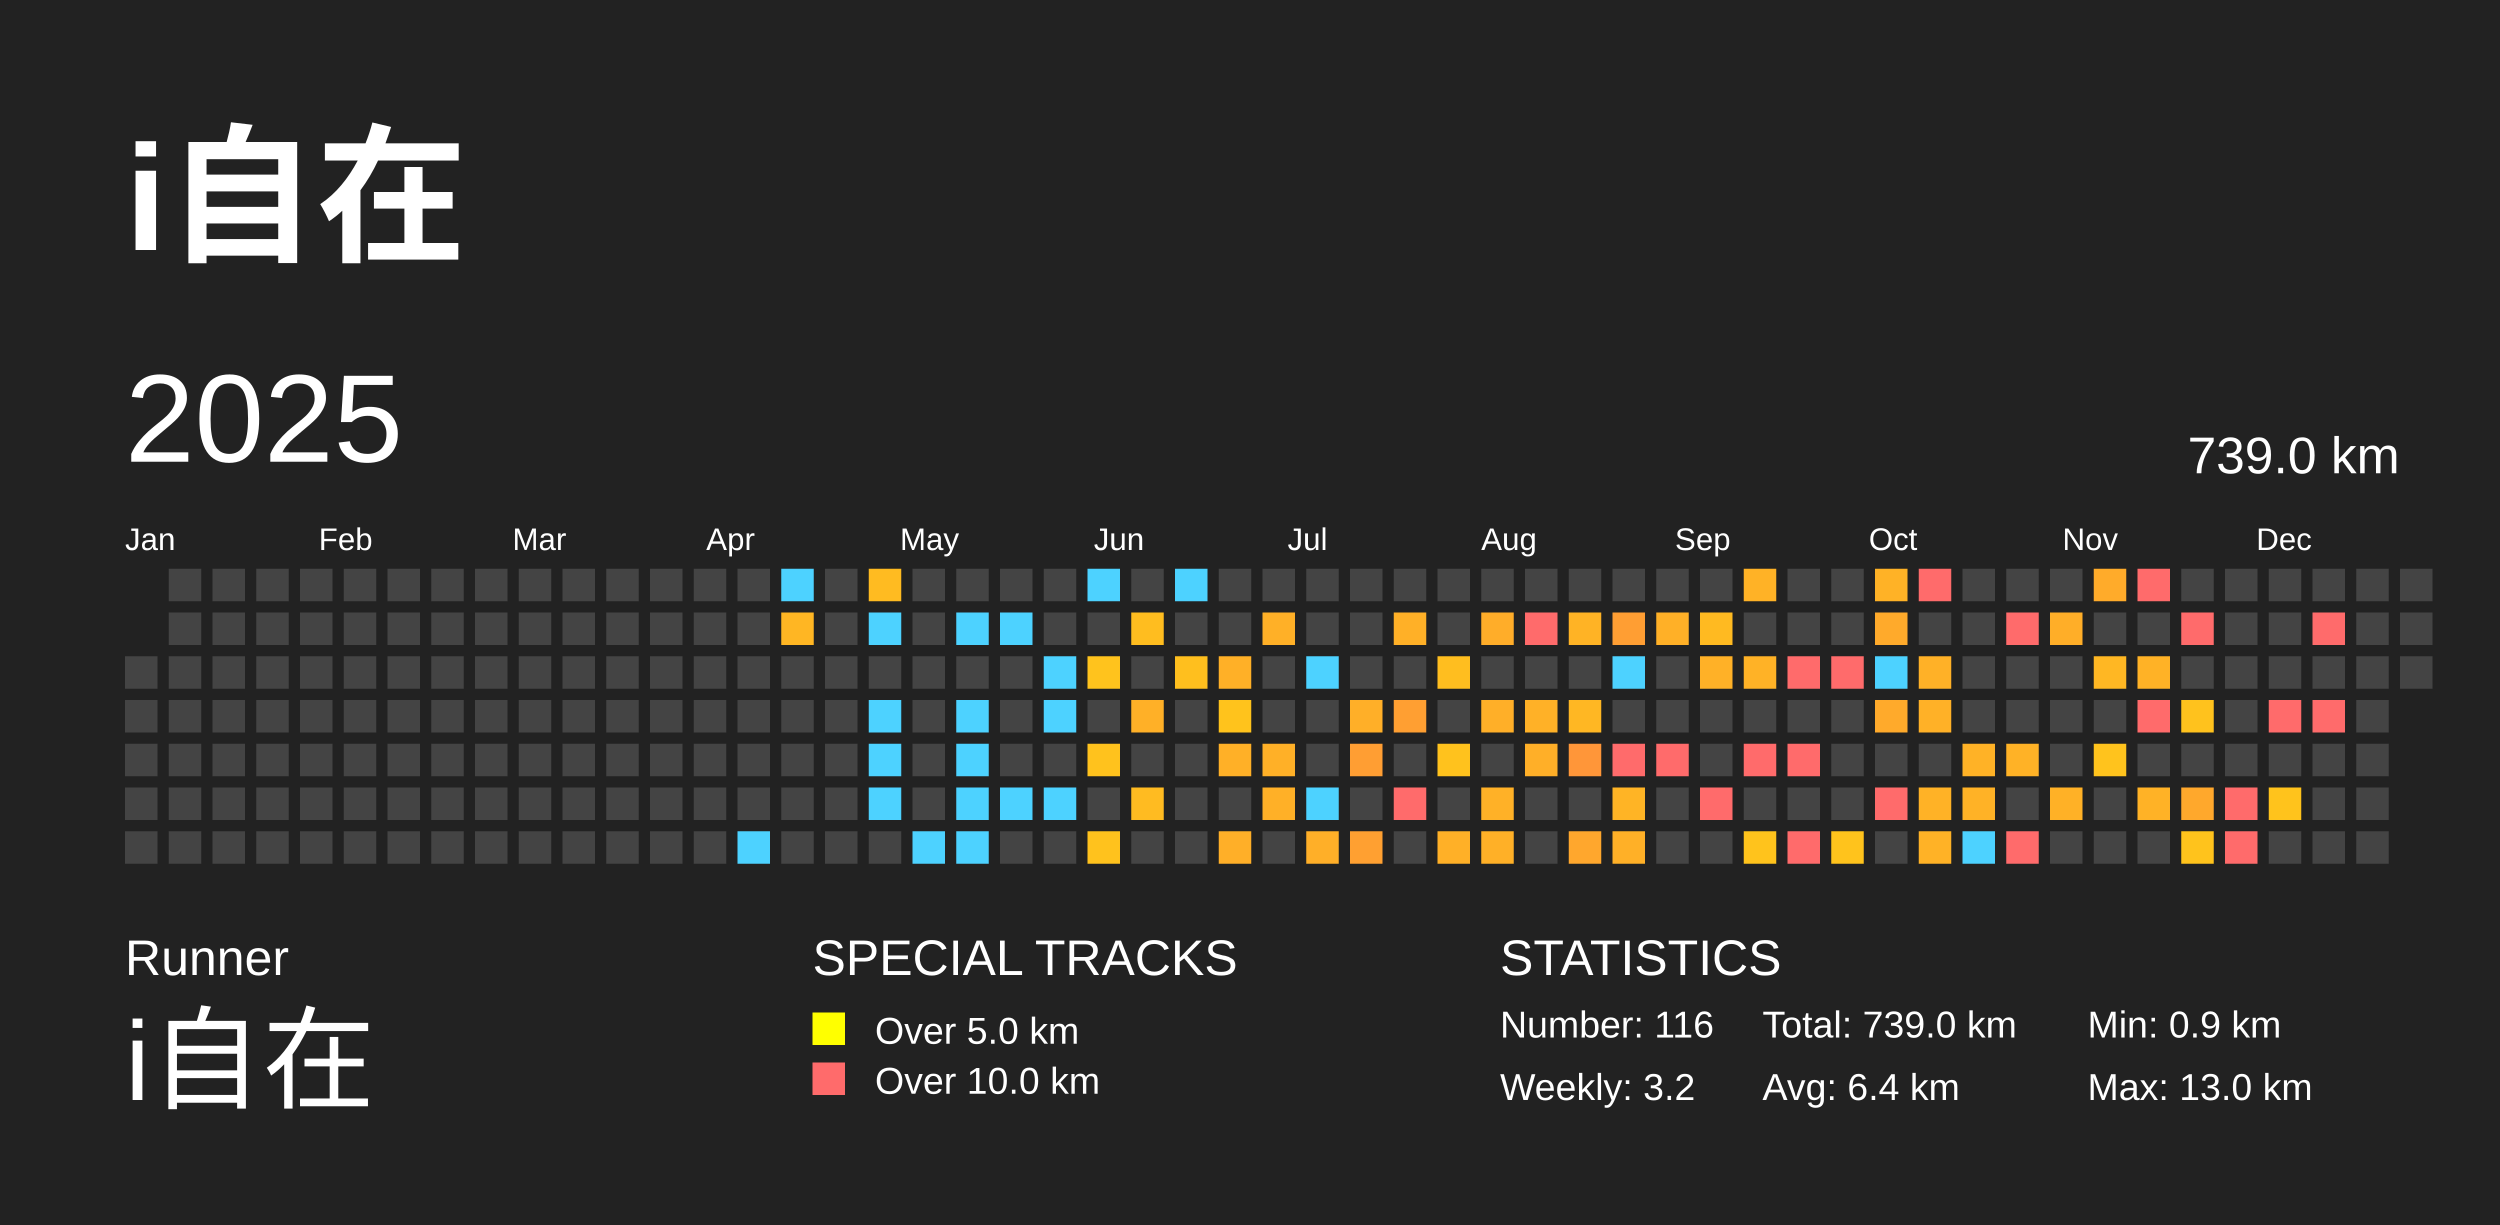
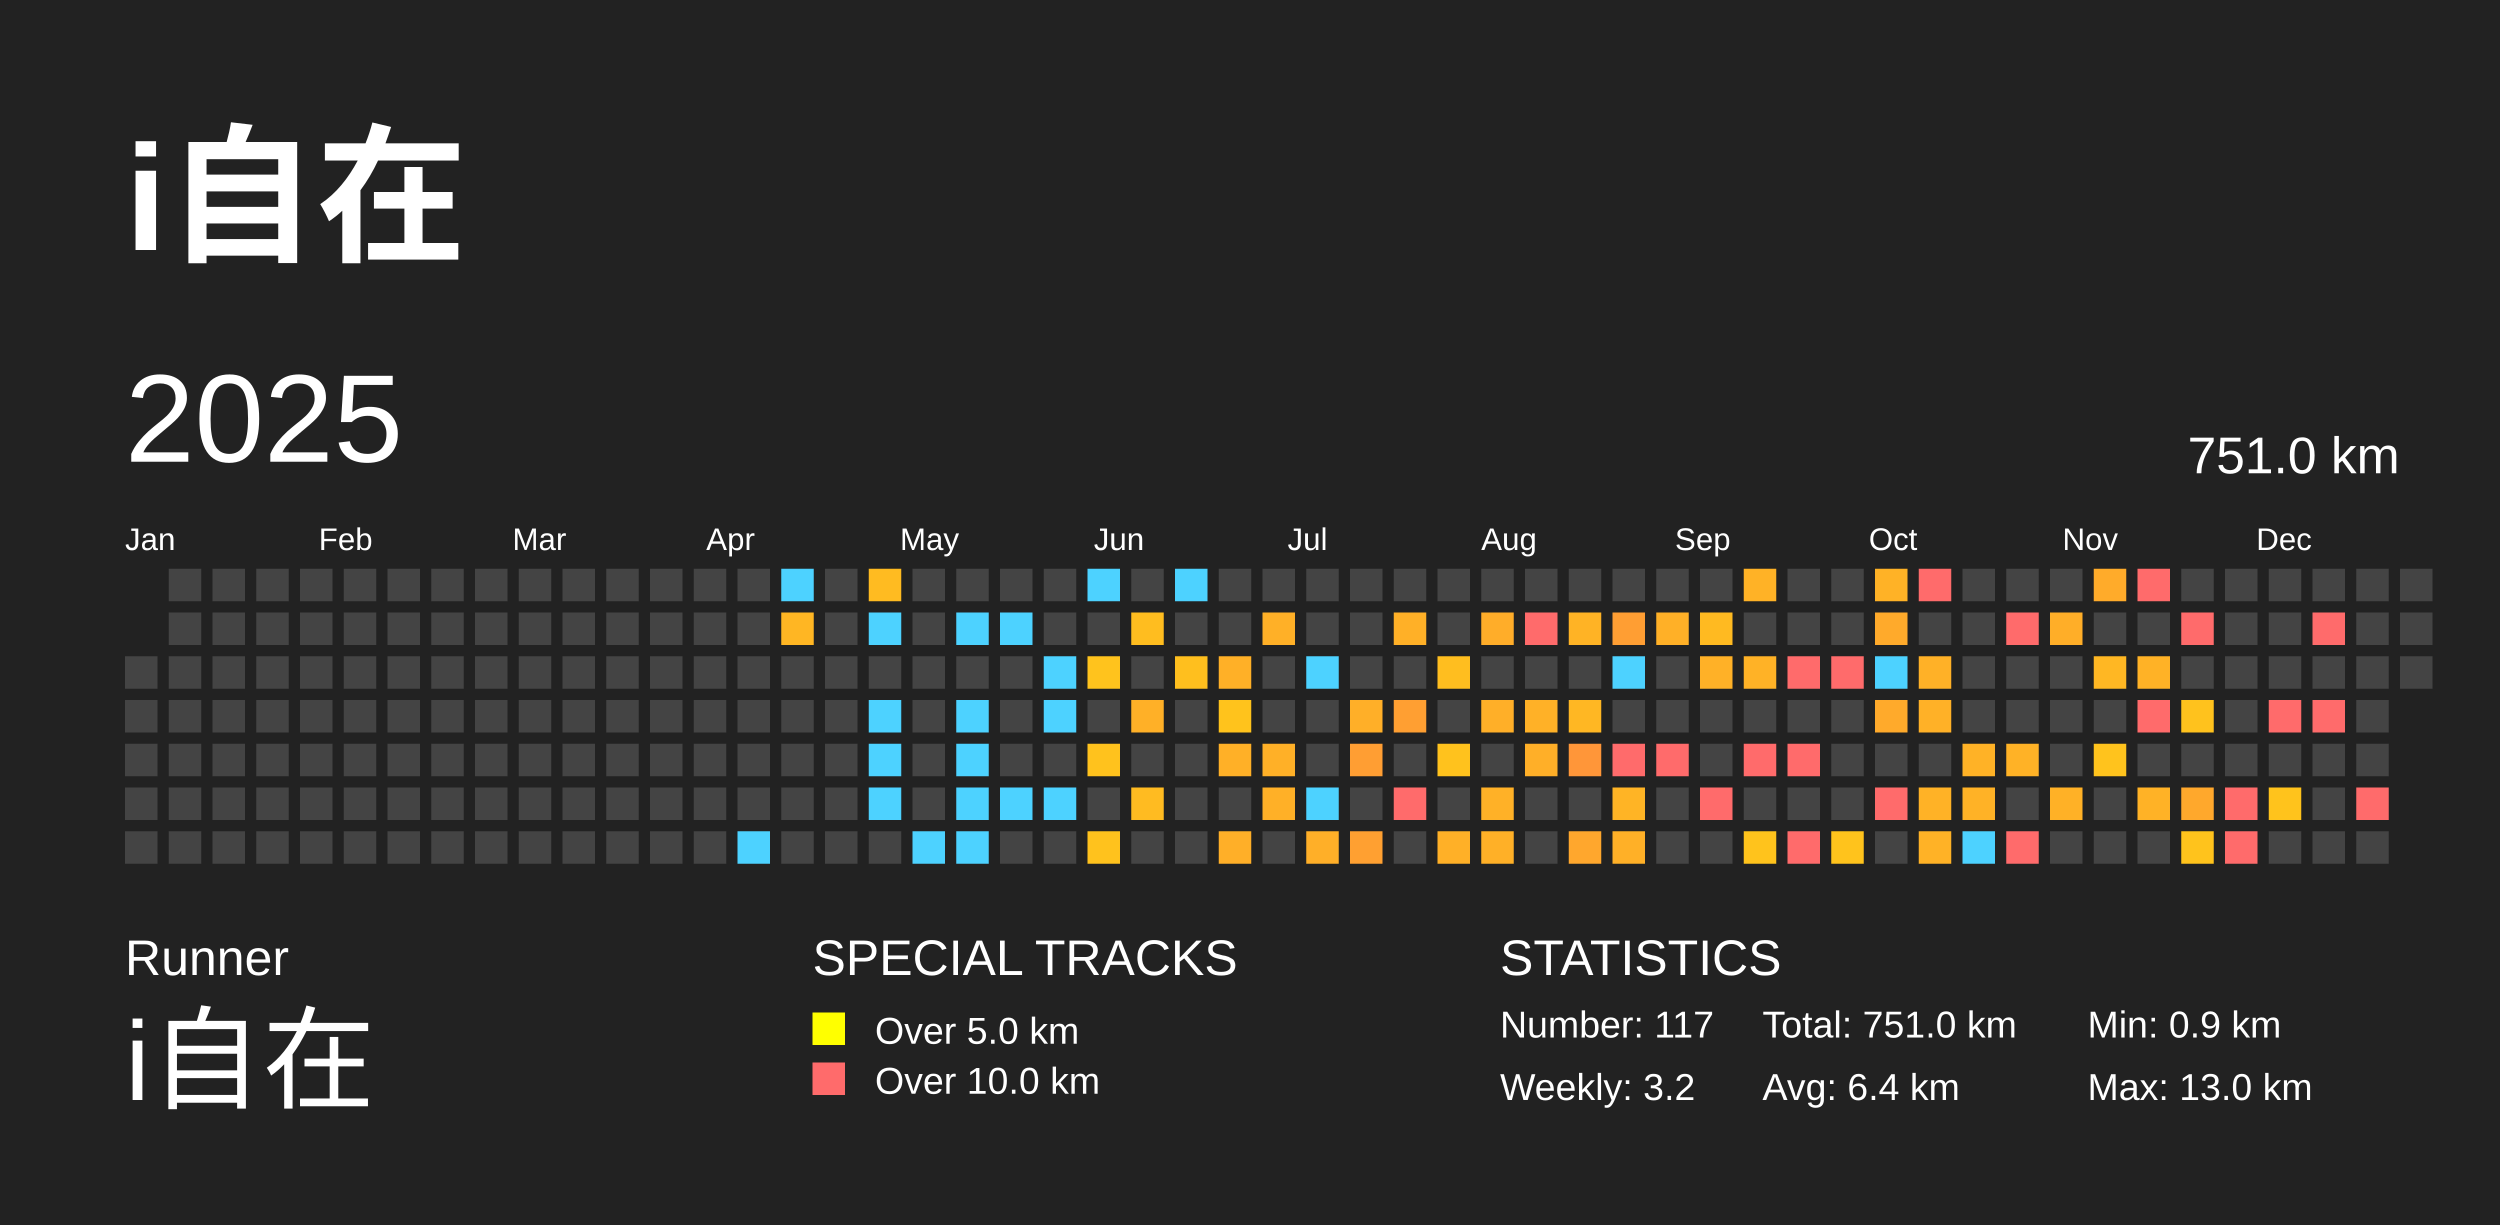
<svg xmlns="http://www.w3.org/2000/svg" baseProfile="full" height="98mm" version="1.1" viewBox="0,0,200,98" width="200mm">
  <defs />
  <rect fill="#222222" height="98" width="200" x="0" y="0" />
  <text fill="#FFFFFF" style="font-size:12px; font-family:Arial; font-weight:bold;" x="10" y="20">i自在</text>
  <text fill="#FFFFFF" style="font-size:4px; font-family:Arial" x="10" y="78">Runner</text>
  <text fill="#FFFFFF" style="font-size:9px; font-family:Arial" x="10" y="88">i自在</text>
  <text fill="#FFFFFF" style="font-size:4px; font-family:Arial" x="65" y="78">SPECIAL TRACKS</text>
  <rect fill="#FFFF00" height="2.6" width="2.6" x="65" y="81" />
  <text fill="#FFFFFF" style="font-size:3px; font-family:Arial" x="70" y="83.5">Over 5.0 km</text>
  <rect fill="#FF6B6B" height="2.6" width="2.6" x="65" y="85" />
  <text fill="#FFFFFF" style="font-size:3px; font-family:Arial" x="70" y="87.5">Over 10.0 km</text>
  <text fill="#FFFFFF" style="font-size:4px; font-family:Arial" x="120" y="78">STATISTICS</text>
-   <text fill="#FFFFFF" style="font-size:3px; font-family:Arial" x="120" y="83">Number: 116</text>
+   <text fill="#FFFFFF" style="font-size:3px; font-family:Arial" x="120" y="83">Number: 117</text>
  <text fill="#FFFFFF" style="font-size:3px; font-family:Arial" x="120" y="88">Weekly: 3.2</text>
-   <text fill="#FFFFFF" style="font-size:3px; font-family:Arial" x="141" y="83">Total: 739.0 km</text>
+   <text fill="#FFFFFF" style="font-size:3px; font-family:Arial" x="141" y="83">Total: 751.0 km</text>
  <text fill="#FFFFFF" style="font-size:3px; font-family:Arial" x="141" y="88">Avg: 6.4 km</text>
  <text fill="#FFFFFF" style="font-size:3px; font-family:Arial" x="167" y="83">Min: 0.9 km</text>
  <text fill="#FFFFFF" style="font-size:3px; font-family:Arial" x="167" y="88">Max: 13.0 km</text>
  <text dominant-baseline="hanging" fill="#FFFFFF" style="font-size:10.0px; font-family:Arial;" x="10" y="30">2025</text>
-   <text dominant-baseline="hanging" fill="#FFFFFF" style="font-size:4.125px; font-family:Arial;" x="175" y="35">739.0 km</text>
+   <text dominant-baseline="hanging" fill="#FFFFFF" style="font-size:4.125px; font-family:Arial;" x="175" y="35">751.0 km</text>
  <text fill="#FFFFFF" style="font-size:2.5px; font-family:Arial" x="10.0" y="44">Jan</text>
  <text fill="#FFFFFF" style="font-size:2.5px; font-family:Arial" x="25.5" y="44">Feb</text>
  <text fill="#FFFFFF" style="font-size:2.5px; font-family:Arial" x="41.0" y="44">Mar</text>
  <text fill="#FFFFFF" style="font-size:2.5px; font-family:Arial" x="56.5" y="44">Apr</text>
  <text fill="#FFFFFF" style="font-size:2.5px; font-family:Arial" x="72.0" y="44">May</text>
  <text fill="#FFFFFF" style="font-size:2.5px; font-family:Arial" x="87.5" y="44">Jun</text>
  <text fill="#FFFFFF" style="font-size:2.5px; font-family:Arial" x="103.0" y="44">Jul</text>
  <text fill="#FFFFFF" style="font-size:2.5px; font-family:Arial" x="118.5" y="44">Aug</text>
  <text fill="#FFFFFF" style="font-size:2.5px; font-family:Arial" x="134.0" y="44">Sep</text>
  <text fill="#FFFFFF" style="font-size:2.5px; font-family:Arial" x="149.5" y="44">Oct</text>
  <text fill="#FFFFFF" style="font-size:2.5px; font-family:Arial" x="165.0" y="44">Nov</text>
  <text fill="#FFFFFF" style="font-size:2.5px; font-family:Arial" x="180.5" y="44">Dec</text>
  <rect fill="#444444" height="2.6" width="2.6" x="10.0" y="52.5" />
  <rect fill="#444444" height="2.6" width="2.6" x="10.0" y="56.0" />
  <rect fill="#444444" height="2.6" width="2.6" x="10.0" y="59.5" />
  <rect fill="#444444" height="2.6" width="2.6" x="10.0" y="63.0" />
  <rect fill="#444444" height="2.6" width="2.6" x="10.0" y="66.5" />
  <rect fill="#444444" height="2.6" width="2.6" x="13.5" y="45.5" />
  <rect fill="#444444" height="2.6" width="2.6" x="13.5" y="49.0" />
  <rect fill="#444444" height="2.6" width="2.6" x="13.5" y="52.5" />
  <rect fill="#444444" height="2.6" width="2.6" x="13.5" y="56.0" />
  <rect fill="#444444" height="2.6" width="2.6" x="13.5" y="59.5" />
  <rect fill="#444444" height="2.6" width="2.6" x="13.5" y="63.0" />
  <rect fill="#444444" height="2.6" width="2.6" x="13.5" y="66.5" />
  <rect fill="#444444" height="2.6" width="2.6" x="17.0" y="45.5" />
  <rect fill="#444444" height="2.6" width="2.6" x="17.0" y="49.0" />
  <rect fill="#444444" height="2.6" width="2.6" x="17.0" y="52.5" />
  <rect fill="#444444" height="2.6" width="2.6" x="17.0" y="56.0" />
  <rect fill="#444444" height="2.6" width="2.6" x="17.0" y="59.5" />
  <rect fill="#444444" height="2.6" width="2.6" x="17.0" y="63.0" />
  <rect fill="#444444" height="2.6" width="2.6" x="17.0" y="66.5" />
  <rect fill="#444444" height="2.6" width="2.6" x="20.5" y="45.5" />
  <rect fill="#444444" height="2.6" width="2.6" x="20.5" y="49.0" />
  <rect fill="#444444" height="2.6" width="2.6" x="20.5" y="52.5" />
  <rect fill="#444444" height="2.6" width="2.6" x="20.5" y="56.0" />
  <rect fill="#444444" height="2.6" width="2.6" x="20.5" y="59.5" />
  <rect fill="#444444" height="2.6" width="2.6" x="20.5" y="63.0" />
  <rect fill="#444444" height="2.6" width="2.6" x="20.5" y="66.5" />
  <rect fill="#444444" height="2.6" width="2.6" x="24.0" y="45.5" />
  <rect fill="#444444" height="2.6" width="2.6" x="24.0" y="49.0" />
  <rect fill="#444444" height="2.6" width="2.6" x="24.0" y="52.5" />
  <rect fill="#444444" height="2.6" width="2.6" x="24.0" y="56.0" />
  <rect fill="#444444" height="2.6" width="2.6" x="24.0" y="59.5" />
  <rect fill="#444444" height="2.6" width="2.6" x="24.0" y="63.0" />
  <rect fill="#444444" height="2.6" width="2.6" x="24.0" y="66.5" />
  <rect fill="#444444" height="2.6" width="2.6" x="27.5" y="45.5" />
  <rect fill="#444444" height="2.6" width="2.6" x="27.5" y="49.0" />
  <rect fill="#444444" height="2.6" width="2.6" x="27.5" y="52.5" />
  <rect fill="#444444" height="2.6" width="2.6" x="27.5" y="56.0" />
  <rect fill="#444444" height="2.6" width="2.6" x="27.5" y="59.5" />
  <rect fill="#444444" height="2.6" width="2.6" x="27.5" y="63.0" />
  <rect fill="#444444" height="2.6" width="2.6" x="27.5" y="66.5" />
  <rect fill="#444444" height="2.6" width="2.6" x="31.0" y="45.5" />
  <rect fill="#444444" height="2.6" width="2.6" x="31.0" y="49.0" />
  <rect fill="#444444" height="2.6" width="2.6" x="31.0" y="52.5" />
  <rect fill="#444444" height="2.6" width="2.6" x="31.0" y="56.0" />
  <rect fill="#444444" height="2.6" width="2.6" x="31.0" y="59.5" />
  <rect fill="#444444" height="2.6" width="2.6" x="31.0" y="63.0" />
  <rect fill="#444444" height="2.6" width="2.6" x="31.0" y="66.5" />
  <rect fill="#444444" height="2.6" width="2.6" x="34.5" y="45.5" />
  <rect fill="#444444" height="2.6" width="2.6" x="34.5" y="49.0" />
  <rect fill="#444444" height="2.6" width="2.6" x="34.5" y="52.5" />
  <rect fill="#444444" height="2.6" width="2.6" x="34.5" y="56.0" />
  <rect fill="#444444" height="2.6" width="2.6" x="34.5" y="59.5" />
  <rect fill="#444444" height="2.6" width="2.6" x="34.5" y="63.0" />
  <rect fill="#444444" height="2.6" width="2.6" x="34.5" y="66.5" />
  <rect fill="#444444" height="2.6" width="2.6" x="38.0" y="45.5" />
  <rect fill="#444444" height="2.6" width="2.6" x="38.0" y="49.0" />
  <rect fill="#444444" height="2.6" width="2.6" x="38.0" y="52.5" />
  <rect fill="#444444" height="2.6" width="2.6" x="38.0" y="56.0" />
  <rect fill="#444444" height="2.6" width="2.6" x="38.0" y="59.5" />
  <rect fill="#444444" height="2.6" width="2.6" x="38.0" y="63.0" />
  <rect fill="#444444" height="2.6" width="2.6" x="38.0" y="66.5" />
  <rect fill="#444444" height="2.6" width="2.6" x="41.5" y="45.5" />
  <rect fill="#444444" height="2.6" width="2.6" x="41.5" y="49.0" />
  <rect fill="#444444" height="2.6" width="2.6" x="41.5" y="52.5" />
  <rect fill="#444444" height="2.6" width="2.6" x="41.5" y="56.0" />
  <rect fill="#444444" height="2.6" width="2.6" x="41.5" y="59.5" />
  <rect fill="#444444" height="2.6" width="2.6" x="41.5" y="63.0" />
  <rect fill="#444444" height="2.6" width="2.6" x="41.5" y="66.5" />
  <rect fill="#444444" height="2.6" width="2.6" x="45.0" y="45.5" />
  <rect fill="#444444" height="2.6" width="2.6" x="45.0" y="49.0" />
  <rect fill="#444444" height="2.6" width="2.6" x="45.0" y="52.5" />
  <rect fill="#444444" height="2.6" width="2.6" x="45.0" y="56.0" />
  <rect fill="#444444" height="2.6" width="2.6" x="45.0" y="59.5" />
  <rect fill="#444444" height="2.6" width="2.6" x="45.0" y="63.0" />
  <rect fill="#444444" height="2.6" width="2.6" x="45.0" y="66.5" />
  <rect fill="#444444" height="2.6" width="2.6" x="48.5" y="45.5" />
  <rect fill="#444444" height="2.6" width="2.6" x="48.5" y="49.0" />
  <rect fill="#444444" height="2.6" width="2.6" x="48.5" y="52.5" />
  <rect fill="#444444" height="2.6" width="2.6" x="48.5" y="56.0" />
  <rect fill="#444444" height="2.6" width="2.6" x="48.5" y="59.5" />
  <rect fill="#444444" height="2.6" width="2.6" x="48.5" y="63.0" />
  <rect fill="#444444" height="2.6" width="2.6" x="48.5" y="66.5" />
  <rect fill="#444444" height="2.6" width="2.6" x="52.0" y="45.5" />
  <rect fill="#444444" height="2.6" width="2.6" x="52.0" y="49.0" />
  <rect fill="#444444" height="2.6" width="2.6" x="52.0" y="52.5" />
  <rect fill="#444444" height="2.6" width="2.6" x="52.0" y="56.0" />
  <rect fill="#444444" height="2.6" width="2.6" x="52.0" y="59.5" />
  <rect fill="#444444" height="2.6" width="2.6" x="52.0" y="63.0" />
  <rect fill="#444444" height="2.6" width="2.6" x="52.0" y="66.5" />
  <rect fill="#444444" height="2.6" width="2.6" x="55.5" y="45.5" />
  <rect fill="#444444" height="2.6" width="2.6" x="55.5" y="49.0" />
  <rect fill="#444444" height="2.6" width="2.6" x="55.5" y="52.5" />
  <rect fill="#444444" height="2.6" width="2.6" x="55.5" y="56.0" />
  <rect fill="#444444" height="2.6" width="2.6" x="55.5" y="59.5" />
  <rect fill="#444444" height="2.6" width="2.6" x="55.5" y="63.0" />
  <rect fill="#444444" height="2.6" width="2.6" x="55.5" y="66.5" />
  <rect fill="#444444" height="2.6" width="2.6" x="59.0" y="45.5" />
  <rect fill="#444444" height="2.6" width="2.6" x="59.0" y="49.0" />
  <rect fill="#444444" height="2.6" width="2.6" x="59.0" y="52.5" />
  <rect fill="#444444" height="2.6" width="2.6" x="59.0" y="56.0" />
  <rect fill="#444444" height="2.6" width="2.6" x="59.0" y="59.5" />
  <rect fill="#444444" height="2.6" width="2.6" x="59.0" y="63.0" />
  <rect fill="#4dd2ff" height="2.6" width="2.6" x="59.0" y="66.5" />
  <rect fill="#4dd2ff" height="2.6" width="2.6" x="62.5" y="45.5" />
  <rect fill="#ffb623" height="2.6" width="2.6" x="62.5" y="49.0" />
  <rect fill="#444444" height="2.6" width="2.6" x="62.5" y="52.5" />
  <rect fill="#444444" height="2.6" width="2.6" x="62.5" y="56.0" />
  <rect fill="#444444" height="2.6" width="2.6" x="62.5" y="59.5" />
  <rect fill="#444444" height="2.6" width="2.6" x="62.5" y="63.0" />
  <rect fill="#444444" height="2.6" width="2.6" x="62.5" y="66.5" />
  <rect fill="#444444" height="2.6" width="2.6" x="66.0" y="45.5" />
  <rect fill="#444444" height="2.6" width="2.6" x="66.0" y="49.0" />
  <rect fill="#444444" height="2.6" width="2.6" x="66.0" y="52.5" />
  <rect fill="#444444" height="2.6" width="2.6" x="66.0" y="56.0" />
  <rect fill="#444444" height="2.6" width="2.6" x="66.0" y="59.5" />
  <rect fill="#444444" height="2.6" width="2.6" x="66.0" y="63.0" />
  <rect fill="#444444" height="2.6" width="2.6" x="66.0" y="66.5" />
  <rect fill="#ffbb21" height="2.6" width="2.6" x="69.5" y="45.5" />
  <rect fill="#4dd2ff" height="2.6" width="2.6" x="69.5" y="49.0" />
  <rect fill="#444444" height="2.6" width="2.6" x="69.5" y="52.5" />
  <rect fill="#4dd2ff" height="2.6" width="2.6" x="69.5" y="56.0" />
  <rect fill="#4dd2ff" height="2.6" width="2.6" x="69.5" y="59.5" />
  <rect fill="#4dd2ff" height="2.6" width="2.6" x="69.5" y="63.0" />
  <rect fill="#444444" height="2.6" width="2.6" x="69.5" y="66.5" />
  <rect fill="#444444" height="2.6" width="2.6" x="73.0" y="45.5" />
  <rect fill="#444444" height="2.6" width="2.6" x="73.0" y="49.0" />
  <rect fill="#444444" height="2.6" width="2.6" x="73.0" y="52.5" />
  <rect fill="#444444" height="2.6" width="2.6" x="73.0" y="56.0" />
  <rect fill="#444444" height="2.6" width="2.6" x="73.0" y="59.5" />
  <rect fill="#444444" height="2.6" width="2.6" x="73.0" y="63.0" />
  <rect fill="#4dd2ff" height="2.6" width="2.6" x="73.0" y="66.5" />
  <rect fill="#444444" height="2.6" width="2.6" x="76.5" y="45.5" />
  <rect fill="#4dd2ff" height="2.6" width="2.6" x="76.5" y="49.0" />
  <rect fill="#444444" height="2.6" width="2.6" x="76.5" y="52.5" />
  <rect fill="#4dd2ff" height="2.6" width="2.6" x="76.5" y="56.0" />
  <rect fill="#4dd2ff" height="2.6" width="2.6" x="76.5" y="59.5" />
  <rect fill="#4dd2ff" height="2.6" width="2.6" x="76.5" y="63.0" />
  <rect fill="#4dd2ff" height="2.6" width="2.6" x="76.5" y="66.5" />
  <rect fill="#444444" height="2.6" width="2.6" x="80.0" y="45.5" />
  <rect fill="#4dd2ff" height="2.6" width="2.6" x="80.0" y="49.0" />
  <rect fill="#444444" height="2.6" width="2.6" x="80.0" y="52.5" />
  <rect fill="#444444" height="2.6" width="2.6" x="80.0" y="56.0" />
  <rect fill="#444444" height="2.6" width="2.6" x="80.0" y="59.5" />
  <rect fill="#4dd2ff" height="2.6" width="2.6" x="80.0" y="63.0" />
  <rect fill="#444444" height="2.6" width="2.6" x="80.0" y="66.5" />
  <rect fill="#444444" height="2.6" width="2.6" x="83.5" y="45.5" />
  <rect fill="#444444" height="2.6" width="2.6" x="83.5" y="49.0" />
  <rect fill="#4dd2ff" height="2.6" width="2.6" x="83.5" y="52.5" />
  <rect fill="#4dd2ff" height="2.6" width="2.6" x="83.5" y="56.0" />
  <rect fill="#444444" height="2.6" width="2.6" x="83.5" y="59.5" />
  <rect fill="#4dd2ff" height="2.6" width="2.6" x="83.5" y="63.0" />
  <rect fill="#444444" height="2.6" width="2.6" x="83.5" y="66.5" />
  <rect fill="#4dd2ff" height="2.6" width="2.6" x="87.0" y="45.5" />
  <rect fill="#444444" height="2.6" width="2.6" x="87.0" y="49.0" />
  <rect fill="#ffc31d" height="2.6" width="2.6" x="87.0" y="52.5" />
  <rect fill="#444444" height="2.6" width="2.6" x="87.0" y="56.0" />
  <rect fill="#ffc21d" height="2.6" width="2.6" x="87.0" y="59.5" />
  <rect fill="#444444" height="2.6" width="2.6" x="87.0" y="63.0" />
  <rect fill="#ffc21d" height="2.6" width="2.6" x="87.0" y="66.5" />
  <rect fill="#444444" height="2.6" width="2.6" x="90.5" y="45.5" />
  <rect fill="#ffbd1f" height="2.6" width="2.6" x="90.5" y="49.0" />
  <rect fill="#444444" height="2.6" width="2.6" x="90.5" y="52.5" />
  <rect fill="#ffb027" height="2.6" width="2.6" x="90.5" y="56.0" />
  <rect fill="#444444" height="2.6" width="2.6" x="90.5" y="59.5" />
  <rect fill="#ffbb21" height="2.6" width="2.6" x="90.5" y="63.0" />
  <rect fill="#444444" height="2.6" width="2.6" x="90.5" y="66.5" />
  <rect fill="#4dd2ff" height="2.6" width="2.6" x="94.0" y="45.5" />
  <rect fill="#444444" height="2.6" width="2.6" x="94.0" y="49.0" />
  <rect fill="#ffbf1e" height="2.6" width="2.6" x="94.0" y="52.5" />
  <rect fill="#444444" height="2.6" width="2.6" x="94.0" y="56.0" />
  <rect fill="#444444" height="2.6" width="2.6" x="94.0" y="59.5" />
  <rect fill="#444444" height="2.6" width="2.6" x="94.0" y="63.0" />
  <rect fill="#444444" height="2.6" width="2.6" x="94.0" y="66.5" />
  <rect fill="#444444" height="2.6" width="2.6" x="97.5" y="45.5" />
  <rect fill="#444444" height="2.6" width="2.6" x="97.5" y="49.0" />
  <rect fill="#ffb027" height="2.6" width="2.6" x="97.5" y="52.5" />
  <rect fill="#ffc31c" height="2.6" width="2.6" x="97.5" y="56.0" />
  <rect fill="#ffb027" height="2.6" width="2.6" x="97.5" y="59.5" />
  <rect fill="#444444" height="2.6" width="2.6" x="97.5" y="63.0" />
  <rect fill="#ffaf28" height="2.6" width="2.6" x="97.5" y="66.5" />
  <rect fill="#444444" height="2.6" width="2.6" x="101.0" y="45.5" />
  <rect fill="#ffb027" height="2.6" width="2.6" x="101.0" y="49.0" />
  <rect fill="#444444" height="2.6" width="2.6" x="101.0" y="52.5" />
  <rect fill="#444444" height="2.6" width="2.6" x="101.0" y="56.0" />
  <rect fill="#ffb027" height="2.6" width="2.6" x="101.0" y="59.5" />
  <rect fill="#ffb027" height="2.6" width="2.6" x="101.0" y="63.0" />
  <rect fill="#444444" height="2.6" width="2.6" x="101.0" y="66.5" />
  <rect fill="#444444" height="2.6" width="2.6" x="104.5" y="45.5" />
  <rect fill="#444444" height="2.6" width="2.6" x="104.5" y="49.0" />
  <rect fill="#4dd2ff" height="2.6" width="2.6" x="104.5" y="52.5" />
  <rect fill="#444444" height="2.6" width="2.6" x="104.5" y="56.0" />
  <rect fill="#444444" height="2.6" width="2.6" x="104.5" y="59.5" />
  <rect fill="#4dd2ff" height="2.6" width="2.6" x="104.5" y="63.0" />
  <rect fill="#ffaf28" height="2.6" width="2.6" x="104.5" y="66.5" />
  <rect fill="#444444" height="2.6" width="2.6" x="108.0" y="45.5" />
  <rect fill="#444444" height="2.6" width="2.6" x="108.0" y="49.0" />
  <rect fill="#444444" height="2.6" width="2.6" x="108.0" y="52.5" />
  <rect fill="#ffaf28" height="2.6" width="2.6" x="108.0" y="56.0" />
  <rect fill="#ff9e33" height="2.6" width="2.6" x="108.0" y="59.5" />
  <rect fill="#444444" height="2.6" width="2.6" x="108.0" y="63.0" />
  <rect fill="#ffa031" height="2.6" width="2.6" x="108.0" y="66.5" />
  <rect fill="#444444" height="2.6" width="2.6" x="111.5" y="45.5" />
  <rect fill="#ffb027" height="2.6" width="2.6" x="111.5" y="49.0" />
  <rect fill="#444444" height="2.6" width="2.6" x="111.5" y="52.5" />
  <rect fill="#ff9f32" height="2.6" width="2.6" x="111.5" y="56.0" />
  <rect fill="#444444" height="2.6" width="2.6" x="111.5" y="59.5" />
  <rect fill="#FF6B6B" height="2.6" width="2.6" x="111.5" y="63.0" />
  <rect fill="#444444" height="2.6" width="2.6" x="111.5" y="66.5" />
  <rect fill="#444444" height="2.6" width="2.6" x="115.0" y="45.5" />
  <rect fill="#444444" height="2.6" width="2.6" x="115.0" y="49.0" />
  <rect fill="#ffbe1f" height="2.6" width="2.6" x="115.0" y="52.5" />
  <rect fill="#444444" height="2.6" width="2.6" x="115.0" y="56.0" />
  <rect fill="#ffc21d" height="2.6" width="2.6" x="115.0" y="59.5" />
  <rect fill="#444444" height="2.6" width="2.6" x="115.0" y="63.0" />
  <rect fill="#ffb027" height="2.6" width="2.6" x="115.0" y="66.5" />
  <rect fill="#444444" height="2.6" width="2.6" x="118.5" y="45.5" />
  <rect fill="#ffad29" height="2.6" width="2.6" x="118.5" y="49.0" />
  <rect fill="#444444" height="2.6" width="2.6" x="118.5" y="52.5" />
  <rect fill="#ffaf28" height="2.6" width="2.6" x="118.5" y="56.0" />
  <rect fill="#444444" height="2.6" width="2.6" x="118.5" y="59.5" />
  <rect fill="#ffb127" height="2.6" width="2.6" x="118.5" y="63.0" />
  <rect fill="#ffb027" height="2.6" width="2.6" x="118.5" y="66.5" />
  <rect fill="#444444" height="2.6" width="2.6" x="122.0" y="45.5" />
  <rect fill="#FF6B6B" height="2.6" width="2.6" x="122.0" y="49.0" />
  <rect fill="#444444" height="2.6" width="2.6" x="122.0" y="52.5" />
  <rect fill="#ffb127" height="2.6" width="2.6" x="122.0" y="56.0" />
  <rect fill="#ffaf28" height="2.6" width="2.6" x="122.0" y="59.5" />
  <rect fill="#444444" height="2.6" width="2.6" x="122.0" y="63.0" />
  <rect fill="#444444" height="2.6" width="2.6" x="122.0" y="66.5" />
  <rect fill="#444444" height="2.6" width="2.6" x="125.5" y="45.5" />
  <rect fill="#ffb325" height="2.6" width="2.6" x="125.5" y="49.0" />
  <rect fill="#444444" height="2.6" width="2.6" x="125.5" y="52.5" />
  <rect fill="#ffb723" height="2.6" width="2.6" x="125.5" y="56.0" />
  <rect fill="#ff9639" height="2.6" width="2.6" x="125.5" y="59.5" />
  <rect fill="#444444" height="2.6" width="2.6" x="125.5" y="63.0" />
  <rect fill="#ffa72d" height="2.6" width="2.6" x="125.5" y="66.5" />
  <rect fill="#444444" height="2.6" width="2.6" x="129.0" y="45.5" />
  <rect fill="#ff9e33" height="2.6" width="2.6" x="129.0" y="49.0" />
  <rect fill="#4dd2ff" height="2.6" width="2.6" x="129.0" y="52.5" />
  <rect fill="#444444" height="2.6" width="2.6" x="129.0" y="56.0" />
  <rect fill="#FF6B6B" height="2.6" width="2.6" x="129.0" y="59.5" />
  <rect fill="#ffb425" height="2.6" width="2.6" x="129.0" y="63.0" />
  <rect fill="#ffb027" height="2.6" width="2.6" x="129.0" y="66.5" />
  <rect fill="#444444" height="2.6" width="2.6" x="132.5" y="45.5" />
  <rect fill="#ffb027" height="2.6" width="2.6" x="132.5" y="49.0" />
  <rect fill="#444444" height="2.6" width="2.6" x="132.5" y="52.5" />
  <rect fill="#444444" height="2.6" width="2.6" x="132.5" y="56.0" />
  <rect fill="#FF6B6B" height="2.6" width="2.6" x="132.5" y="59.5" />
  <rect fill="#444444" height="2.6" width="2.6" x="132.5" y="63.0" />
  <rect fill="#444444" height="2.6" width="2.6" x="132.5" y="66.5" />
  <rect fill="#444444" height="2.6" width="2.6" x="136.0" y="45.5" />
  <rect fill="#ffba21" height="2.6" width="2.6" x="136.0" y="49.0" />
  <rect fill="#ffb127" height="2.6" width="2.6" x="136.0" y="52.5" />
  <rect fill="#444444" height="2.6" width="2.6" x="136.0" y="56.0" />
  <rect fill="#444444" height="2.6" width="2.6" x="136.0" y="59.5" />
  <rect fill="#FF6B6B" height="2.6" width="2.6" x="136.0" y="63.0" />
  <rect fill="#444444" height="2.6" width="2.6" x="136.0" y="66.5" />
  <rect fill="#ffb226" height="2.6" width="2.6" x="139.5" y="45.5" />
  <rect fill="#444444" height="2.6" width="2.6" x="139.5" y="49.0" />
  <rect fill="#ffb226" height="2.6" width="2.6" x="139.5" y="52.5" />
  <rect fill="#444444" height="2.6" width="2.6" x="139.5" y="56.0" />
  <rect fill="#FF6B6B" height="2.6" width="2.6" x="139.5" y="59.5" />
  <rect fill="#444444" height="2.6" width="2.6" x="139.5" y="63.0" />
  <rect fill="#ffc31c" height="2.6" width="2.6" x="139.5" y="66.5" />
  <rect fill="#444444" height="2.6" width="2.6" x="143.0" y="45.5" />
  <rect fill="#444444" height="2.6" width="2.6" x="143.0" y="49.0" />
  <rect fill="#FF6B6B" height="2.6" width="2.6" x="143.0" y="52.5" />
  <rect fill="#444444" height="2.6" width="2.6" x="143.0" y="56.0" />
  <rect fill="#FF6B6B" height="2.6" width="2.6" x="143.0" y="59.5" />
  <rect fill="#444444" height="2.6" width="2.6" x="143.0" y="63.0" />
  <rect fill="#FF6B6B" height="2.6" width="2.6" x="143.0" y="66.5" />
  <rect fill="#444444" height="2.6" width="2.6" x="146.5" y="45.5" />
  <rect fill="#444444" height="2.6" width="2.6" x="146.5" y="49.0" />
  <rect fill="#FF6B6B" height="2.6" width="2.6" x="146.5" y="52.5" />
  <rect fill="#444444" height="2.6" width="2.6" x="146.5" y="56.0" />
  <rect fill="#444444" height="2.6" width="2.6" x="146.5" y="59.5" />
  <rect fill="#444444" height="2.6" width="2.6" x="146.5" y="63.0" />
  <rect fill="#ffc31c" height="2.6" width="2.6" x="146.5" y="66.5" />
  <rect fill="#ffb226" height="2.6" width="2.6" x="150.0" y="45.5" />
  <rect fill="#ffaa2b" height="2.6" width="2.6" x="150.0" y="49.0" />
  <rect fill="#4dd2ff" height="2.6" width="2.6" x="150.0" y="52.5" />
  <rect fill="#ffaa2b" height="2.6" width="2.6" x="150.0" y="56.0" />
  <rect fill="#444444" height="2.6" width="2.6" x="150.0" y="59.5" />
  <rect fill="#FF6B6B" height="2.6" width="2.6" x="150.0" y="63.0" />
  <rect fill="#444444" height="2.6" width="2.6" x="150.0" y="66.5" />
  <rect fill="#FF6B6B" height="2.6" width="2.6" x="153.5" y="45.5" />
  <rect fill="#444444" height="2.6" width="2.6" x="153.5" y="49.0" />
  <rect fill="#ffb127" height="2.6" width="2.6" x="153.5" y="52.5" />
  <rect fill="#ffb127" height="2.6" width="2.6" x="153.5" y="56.0" />
  <rect fill="#444444" height="2.6" width="2.6" x="153.5" y="59.5" />
  <rect fill="#ffb226" height="2.6" width="2.6" x="153.5" y="63.0" />
  <rect fill="#ffb226" height="2.6" width="2.6" x="153.5" y="66.5" />
  <rect fill="#444444" height="2.6" width="2.6" x="157.0" y="45.5" />
  <rect fill="#444444" height="2.6" width="2.6" x="157.0" y="49.0" />
  <rect fill="#444444" height="2.6" width="2.6" x="157.0" y="52.5" />
  <rect fill="#444444" height="2.6" width="2.6" x="157.0" y="56.0" />
  <rect fill="#ffb226" height="2.6" width="2.6" x="157.0" y="59.5" />
  <rect fill="#ffb226" height="2.6" width="2.6" x="157.0" y="63.0" />
  <rect fill="#4dd2ff" height="2.6" width="2.6" x="157.0" y="66.5" />
  <rect fill="#444444" height="2.6" width="2.6" x="160.5" y="45.5" />
  <rect fill="#FF6B6B" height="2.6" width="2.6" x="160.5" y="49.0" />
  <rect fill="#444444" height="2.6" width="2.6" x="160.5" y="52.5" />
  <rect fill="#444444" height="2.6" width="2.6" x="160.5" y="56.0" />
  <rect fill="#ffb226" height="2.6" width="2.6" x="160.5" y="59.5" />
  <rect fill="#444444" height="2.6" width="2.6" x="160.5" y="63.0" />
  <rect fill="#FF6B6B" height="2.6" width="2.6" x="160.5" y="66.5" />
  <rect fill="#444444" height="2.6" width="2.6" x="164.0" y="45.5" />
  <rect fill="#ffae28" height="2.6" width="2.6" x="164.0" y="49.0" />
  <rect fill="#444444" height="2.6" width="2.6" x="164.0" y="52.5" />
  <rect fill="#444444" height="2.6" width="2.6" x="164.0" y="56.0" />
  <rect fill="#444444" height="2.6" width="2.6" x="164.0" y="59.5" />
  <rect fill="#ffb126" height="2.6" width="2.6" x="164.0" y="63.0" />
  <rect fill="#444444" height="2.6" width="2.6" x="164.0" y="66.5" />
  <rect fill="#ffab2a" height="2.6" width="2.6" x="167.5" y="45.5" />
  <rect fill="#444444" height="2.6" width="2.6" x="167.5" y="49.0" />
  <rect fill="#ffb723" height="2.6" width="2.6" x="167.5" y="52.5" />
  <rect fill="#444444" height="2.6" width="2.6" x="167.5" y="56.0" />
  <rect fill="#ffc31d" height="2.6" width="2.6" x="167.5" y="59.5" />
  <rect fill="#444444" height="2.6" width="2.6" x="167.5" y="63.0" />
  <rect fill="#444444" height="2.6" width="2.6" x="167.5" y="66.5" />
  <rect fill="#FF6B6B" height="2.6" width="2.6" x="171.0" y="45.5" />
  <rect fill="#444444" height="2.6" width="2.6" x="171.0" y="49.0" />
  <rect fill="#ffb226" height="2.6" width="2.6" x="171.0" y="52.5" />
  <rect fill="#FF6B6B" height="2.6" width="2.6" x="171.0" y="56.0" />
  <rect fill="#444444" height="2.6" width="2.6" x="171.0" y="59.5" />
  <rect fill="#ffb226" height="2.6" width="2.6" x="171.0" y="63.0" />
  <rect fill="#444444" height="2.6" width="2.6" x="171.0" y="66.5" />
  <rect fill="#444444" height="2.6" width="2.6" x="174.5" y="45.5" />
  <rect fill="#FF6B6B" height="2.6" width="2.6" x="174.5" y="49.0" />
  <rect fill="#444444" height="2.6" width="2.6" x="174.5" y="52.5" />
  <rect fill="#ffc21d" height="2.6" width="2.6" x="174.5" y="56.0" />
  <rect fill="#444444" height="2.6" width="2.6" x="174.5" y="59.5" />
  <rect fill="#ffa82c" height="2.6" width="2.6" x="174.5" y="63.0" />
  <rect fill="#ffc31c" height="2.6" width="2.6" x="174.5" y="66.5" />
  <rect fill="#444444" height="2.6" width="2.6" x="178.0" y="45.5" />
  <rect fill="#444444" height="2.6" width="2.6" x="178.0" y="49.0" />
  <rect fill="#444444" height="2.6" width="2.6" x="178.0" y="52.5" />
  <rect fill="#444444" height="2.6" width="2.6" x="178.0" y="56.0" />
  <rect fill="#444444" height="2.6" width="2.6" x="178.0" y="59.5" />
  <rect fill="#FF6B6B" height="2.6" width="2.6" x="178.0" y="63.0" />
  <rect fill="#FF6B6B" height="2.6" width="2.6" x="178.0" y="66.5" />
  <rect fill="#444444" height="2.6" width="2.6" x="181.5" y="45.5" />
  <rect fill="#444444" height="2.6" width="2.6" x="181.5" y="49.0" />
  <rect fill="#444444" height="2.6" width="2.6" x="181.5" y="52.5" />
  <rect fill="#FF6B6B" height="2.6" width="2.6" x="181.5" y="56.0" />
  <rect fill="#444444" height="2.6" width="2.6" x="181.5" y="59.5" />
  <rect fill="#ffc31c" height="2.6" width="2.6" x="181.5" y="63.0" />
  <rect fill="#444444" height="2.6" width="2.6" x="181.5" y="66.5" />
  <rect fill="#444444" height="2.6" width="2.6" x="185.0" y="45.5" />
  <rect fill="#FF6B6B" height="2.6" width="2.6" x="185.0" y="49.0" />
  <rect fill="#444444" height="2.6" width="2.6" x="185.0" y="52.5" />
  <rect fill="#FF6B6B" height="2.6" width="2.6" x="185.0" y="56.0" />
  <rect fill="#444444" height="2.6" width="2.6" x="185.0" y="59.5" />
  <rect fill="#444444" height="2.6" width="2.6" x="185.0" y="63.0" />
  <rect fill="#444444" height="2.6" width="2.6" x="185.0" y="66.5" />
  <rect fill="#444444" height="2.6" width="2.6" x="188.5" y="45.5" />
  <rect fill="#444444" height="2.6" width="2.6" x="188.5" y="49.0" />
  <rect fill="#444444" height="2.6" width="2.6" x="188.5" y="52.5" />
  <rect fill="#444444" height="2.6" width="2.6" x="188.5" y="56.0" />
  <rect fill="#444444" height="2.6" width="2.6" x="188.5" y="59.5" />
-   <rect fill="#444444" height="2.6" width="2.6" x="188.5" y="63.0" />
+   <rect fill="#FF6B6B" height="2.6" width="2.6" x="188.5" y="63.0" />
  <rect fill="#444444" height="2.6" width="2.6" x="188.5" y="66.5" />
  <rect fill="#444444" height="2.6" width="2.6" x="192.0" y="45.5" />
  <rect fill="#444444" height="2.6" width="2.6" x="192.0" y="49.0" />
  <rect fill="#444444" height="2.6" width="2.6" x="192.0" y="52.5" />
</svg>
